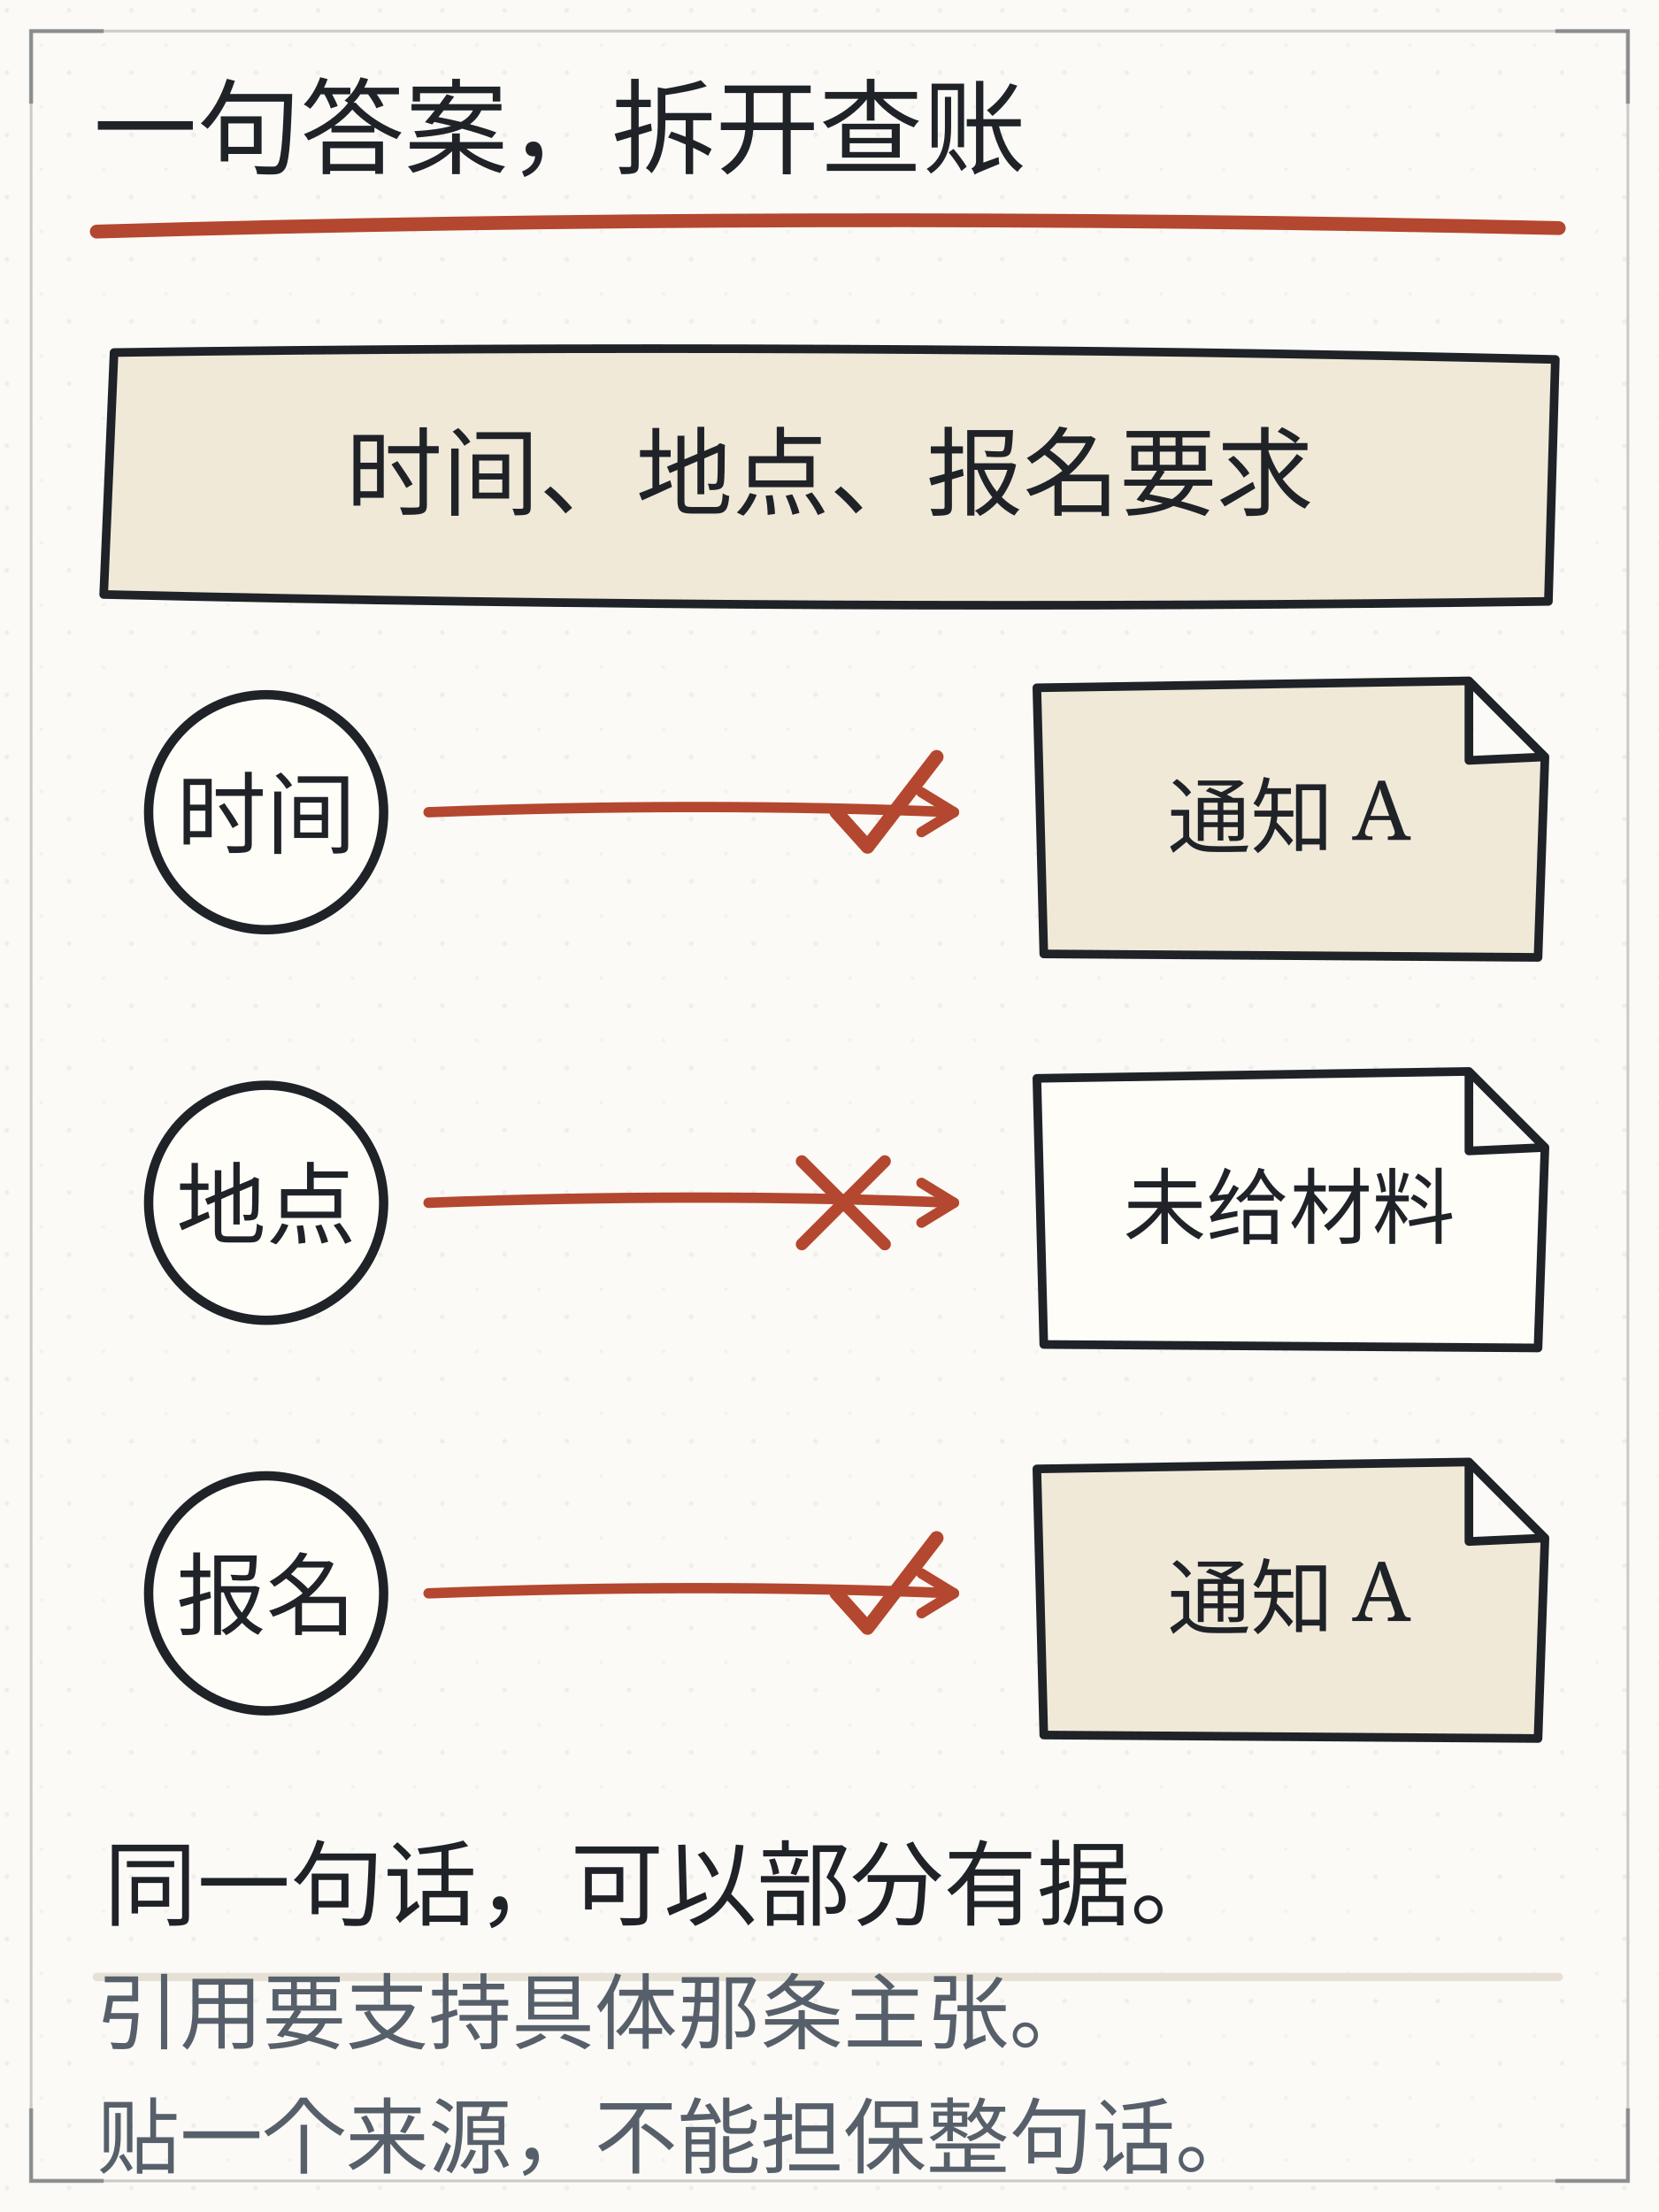
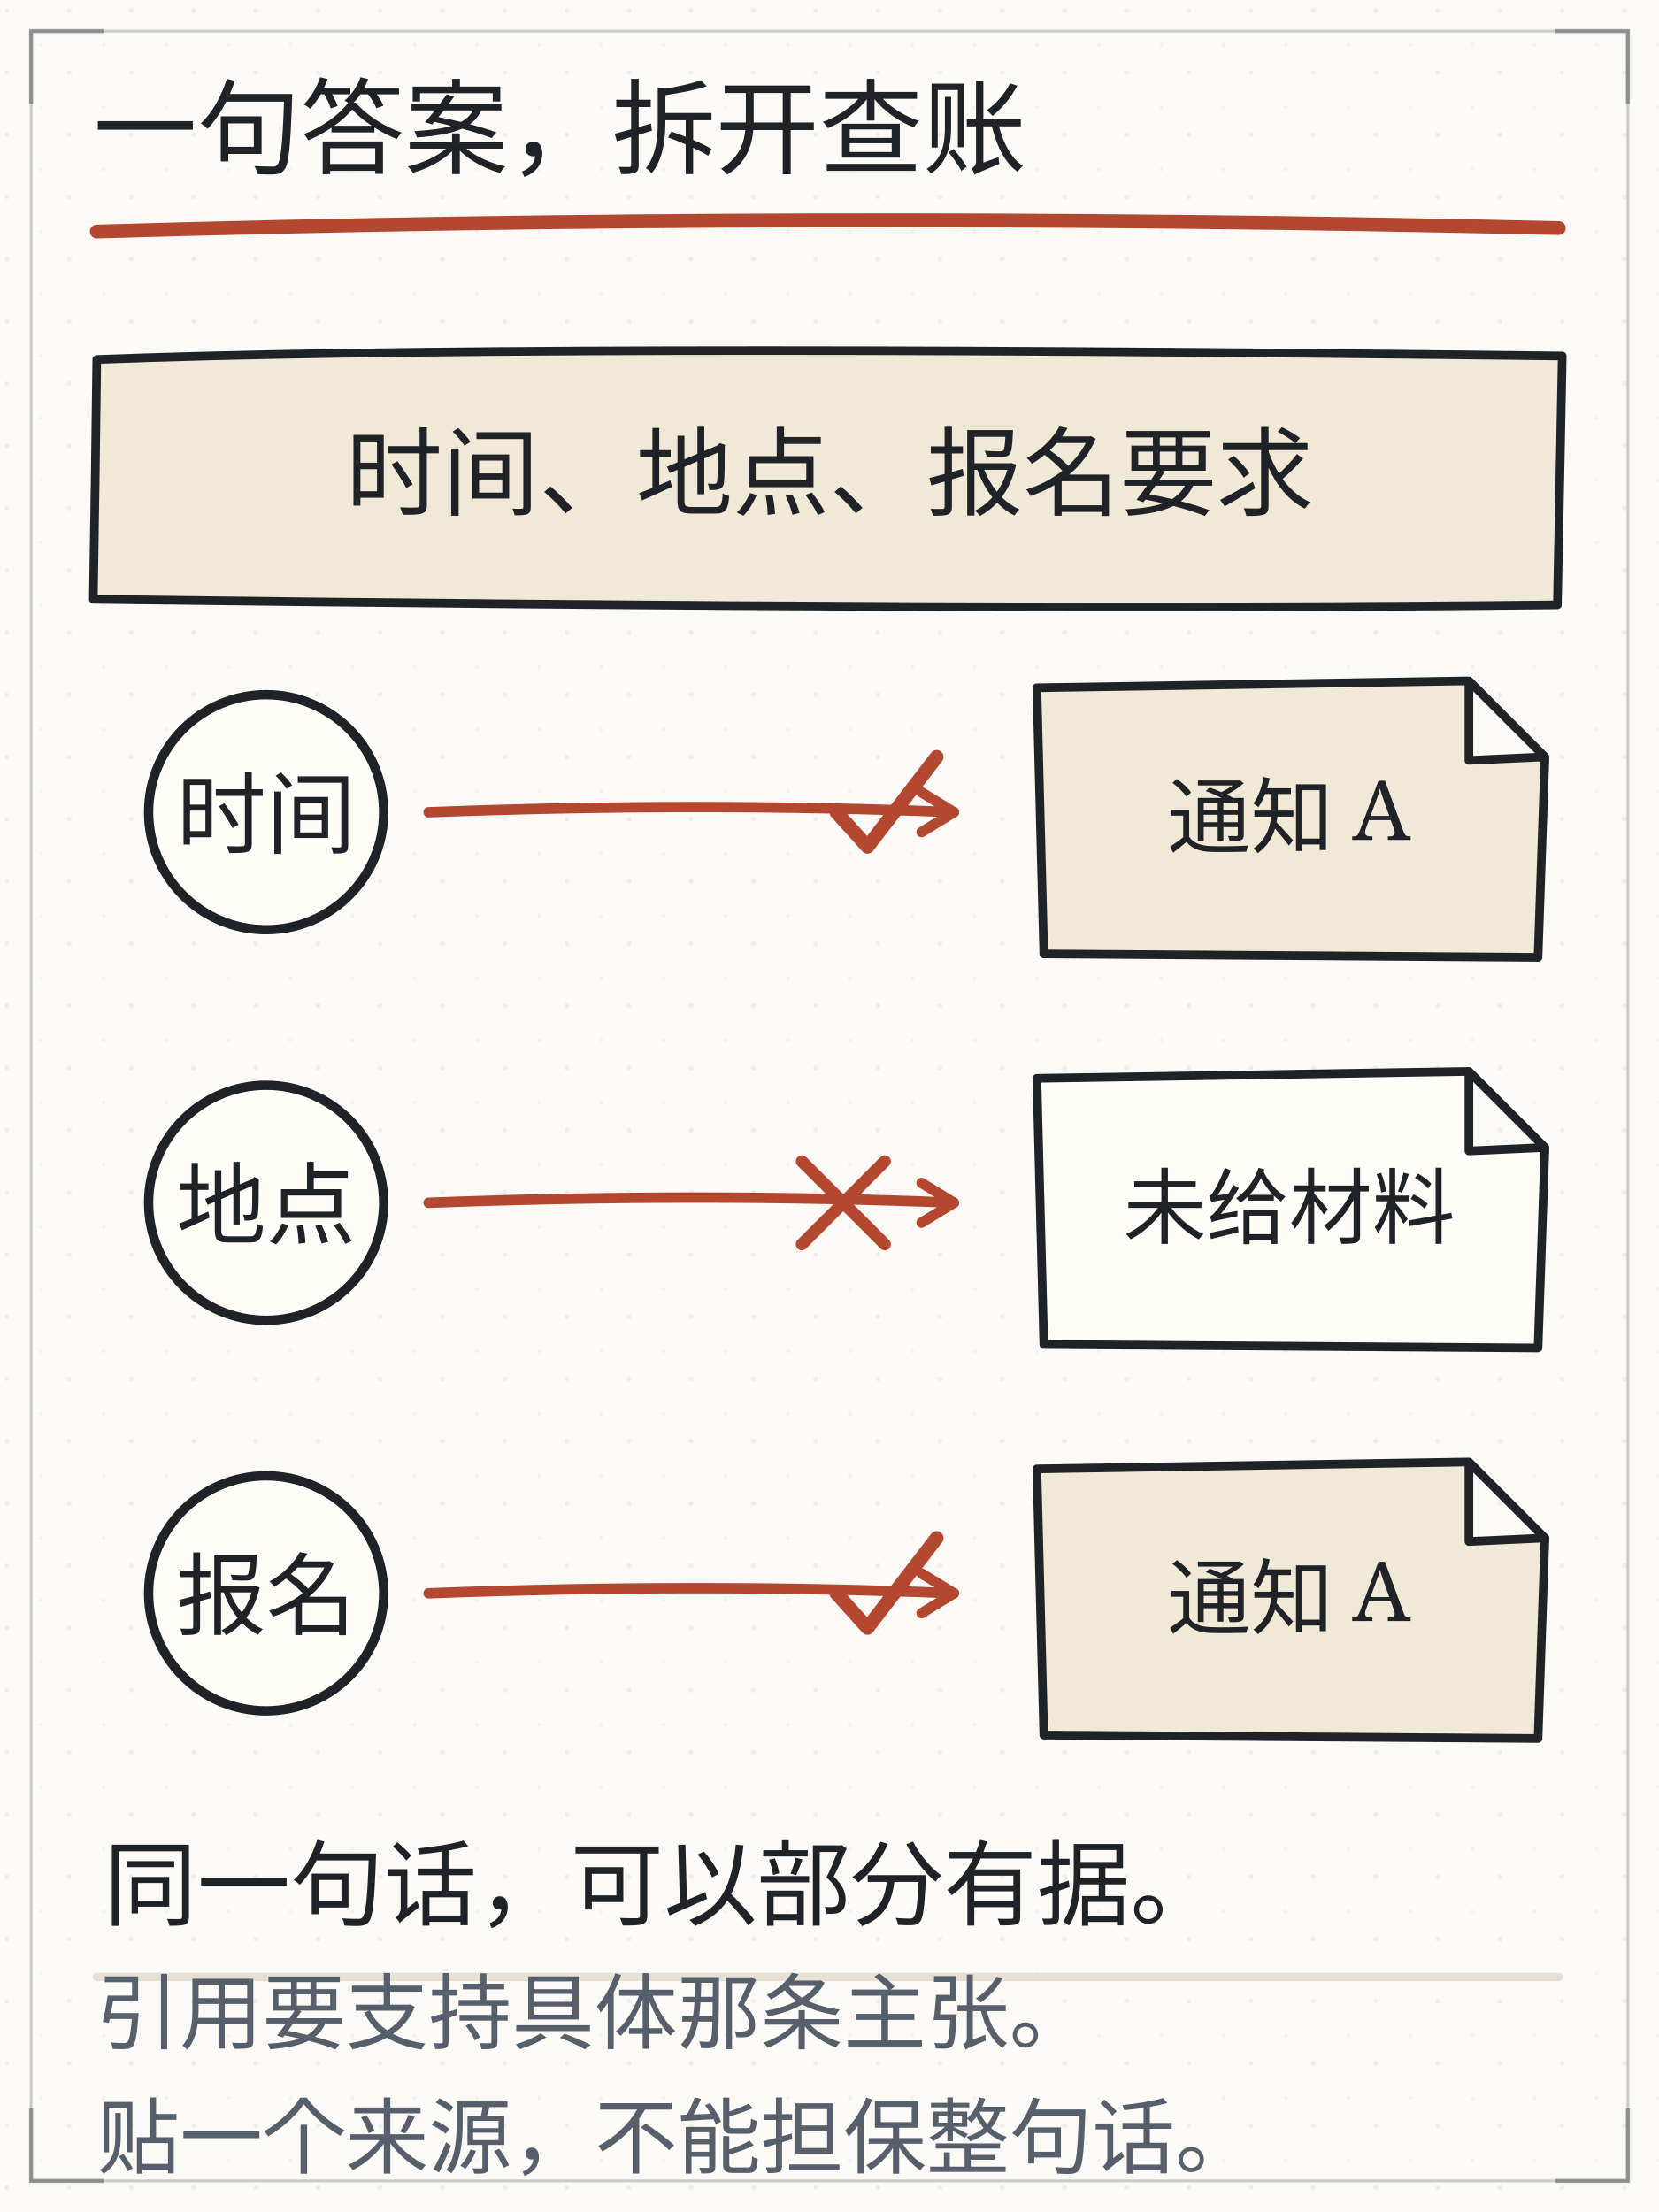
<svg xmlns="http://www.w3.org/2000/svg" width="480" height="640" viewBox="0 0 480 640" role="img" aria-labelledby="title desc">
  <defs>
    <pattern id="figure-grain" width="18" height="18" patternUnits="userSpaceOnUse">
      <circle cx="2" cy="3" r=".7" fill="#1f2328" opacity=".16" />
      <circle cx="12" cy="13" r=".55" fill="#1f2328" opacity=".11" />
    </pattern>
  </defs>
  <rect width="480" height="640" fill="#fbfaf6" />
  <rect width="480" height="640" fill="url(#figure-grain)" opacity=".34" />
  <rect x="9" y="9" width="462" height="622" fill="none" stroke="#1f2328" stroke-width=".8" opacity=".22" />
  <path d="M9 30 V9 H30 M450 9 H471 V30 M9 610 V631 H30 M450 631 H471 V610" fill="none" stroke="#1f2328" stroke-width="1.2" opacity=".38" />
  <g font-family="'Noto Serif SC','Source Han Serif SC','Songti SC','SimSun',serif">
    <text x="27" y="48" font-size="30" fill="#1f2328" text-anchor="start">一句答案，拆开查账</text>
    <path d="M28 67 Q232 61 451 66" stroke="#B4472F" stroke-width="4" fill="none" stroke-linecap="round" stroke-linejoin="round" />
-     <path d="M33 102 Q240 99 450 104 L448 174 Q240 177 30 172Z" stroke="#1f2328" stroke-width="2.5" fill="#f0e9d8" stroke-linecap="round" stroke-linejoin="round" />
+     <path d="M28 104 Q147.6 99.4 452 103 L450.6 175 Q290.4 176.8 27 173.4 Q27.6 138 28 104Z" stroke="#1f2328" stroke-width="2.5" fill="#f0e9d8" stroke-linecap="round" stroke-linejoin="round" />
    <text x="240" y="147" font-size="28" fill="#1f2328" text-anchor="middle">时间、地点、报名要求</text>
    <circle cx="77" cy="235" r="34" fill="#fffdf8" stroke="#1f2328" stroke-width="2.7" />
    <text x="77" y="245" font-size="26" fill="#1f2328" text-anchor="middle">时间</text>
    <path d="M124 235 Q203 232 276 235" stroke="#B4472F" stroke-width="3" fill="none" stroke-linecap="round" stroke-linejoin="round" />
    <path d="M266.622 240.75 L276 235 L266.622 229.25" stroke="#B4472F" stroke-width="3" fill="none" stroke-linecap="round" stroke-linejoin="round" />
    <path d="M300 199 L425 197 L447 219 L445 277 L302 276Z M425 197 L425 220 L447 219" stroke="#1f2328" stroke-width="2.5" fill="#f0e9d8" stroke-linecap="round" stroke-linejoin="round" />
    <text x="373" y="245" font-size="24" fill="#1f2328" text-anchor="middle">通知 A</text>
    <path d="M242 235 l9 10 l20 -26" stroke="#B4472F" stroke-width="4" fill="none" stroke-linecap="round" stroke-linejoin="round" />
    <circle cx="77" cy="348" r="34" fill="#fffdf8" stroke="#1f2328" stroke-width="2.7" />
    <text x="77" y="358" font-size="26" fill="#1f2328" text-anchor="middle">地点</text>
    <path d="M124 348 Q203 345 276 348" stroke="#B4472F" stroke-width="3" fill="none" stroke-linecap="round" stroke-linejoin="round" />
    <path d="M266.622 353.75 L276 348 L266.622 342.25" stroke="#B4472F" stroke-width="3" fill="none" stroke-linecap="round" stroke-linejoin="round" />
    <path d="M300 312 L425 310 L447 332 L445 390 L302 389Z M425 310 L425 333 L447 332" stroke="#1f2328" stroke-width="2.5" fill="#fffdf8" stroke-linecap="round" stroke-linejoin="round" />
    <text x="373" y="358" font-size="24" fill="#1f2328" text-anchor="middle">未给材料</text>
    <path d="M232 336 l24 24 M232 360 l24 -24" stroke="#B4472F" stroke-width="3.5" fill="none" stroke-linecap="round" stroke-linejoin="round" />
    <circle cx="77" cy="461" r="34" fill="#fffdf8" stroke="#1f2328" stroke-width="2.7" />
    <text x="77" y="471" font-size="26" fill="#1f2328" text-anchor="middle">报名</text>
    <path d="M124 461 Q203 458 276 461" stroke="#B4472F" stroke-width="3" fill="none" stroke-linecap="round" stroke-linejoin="round" />
    <path d="M266.622 466.75 L276 461 L266.622 455.25" stroke="#B4472F" stroke-width="3" fill="none" stroke-linecap="round" stroke-linejoin="round" />
    <path d="M300 425 L425 423 L447 445 L445 503 L302 502Z M425 423 L425 446 L447 445" stroke="#1f2328" stroke-width="2.5" fill="#f0e9d8" stroke-linecap="round" stroke-linejoin="round" />
    <text x="373" y="471" font-size="24" fill="#1f2328" text-anchor="middle">通知 A</text>
    <path d="M242 461 l9 10 l20 -26" stroke="#B4472F" stroke-width="4" fill="none" stroke-linecap="round" stroke-linejoin="round" />
    <text x="30" y="555" font-size="27" fill="#1f2328" text-anchor="start">同一句话，可以部分有据。</text>
    <path d="M28 572 L451 572" stroke="#e6e1d4" stroke-width="2.4" fill="none" stroke-linecap="round" stroke-linejoin="round" />
    <text x="28" y="591" font-size="24" fill="#57606a" text-anchor="start">引用要支持具体那条主张。</text>
    <text x="28" y="627" font-size="24" fill="#57606a" text-anchor="start">贴一个来源，不能担保整句话。</text>
  </g>
</svg>
